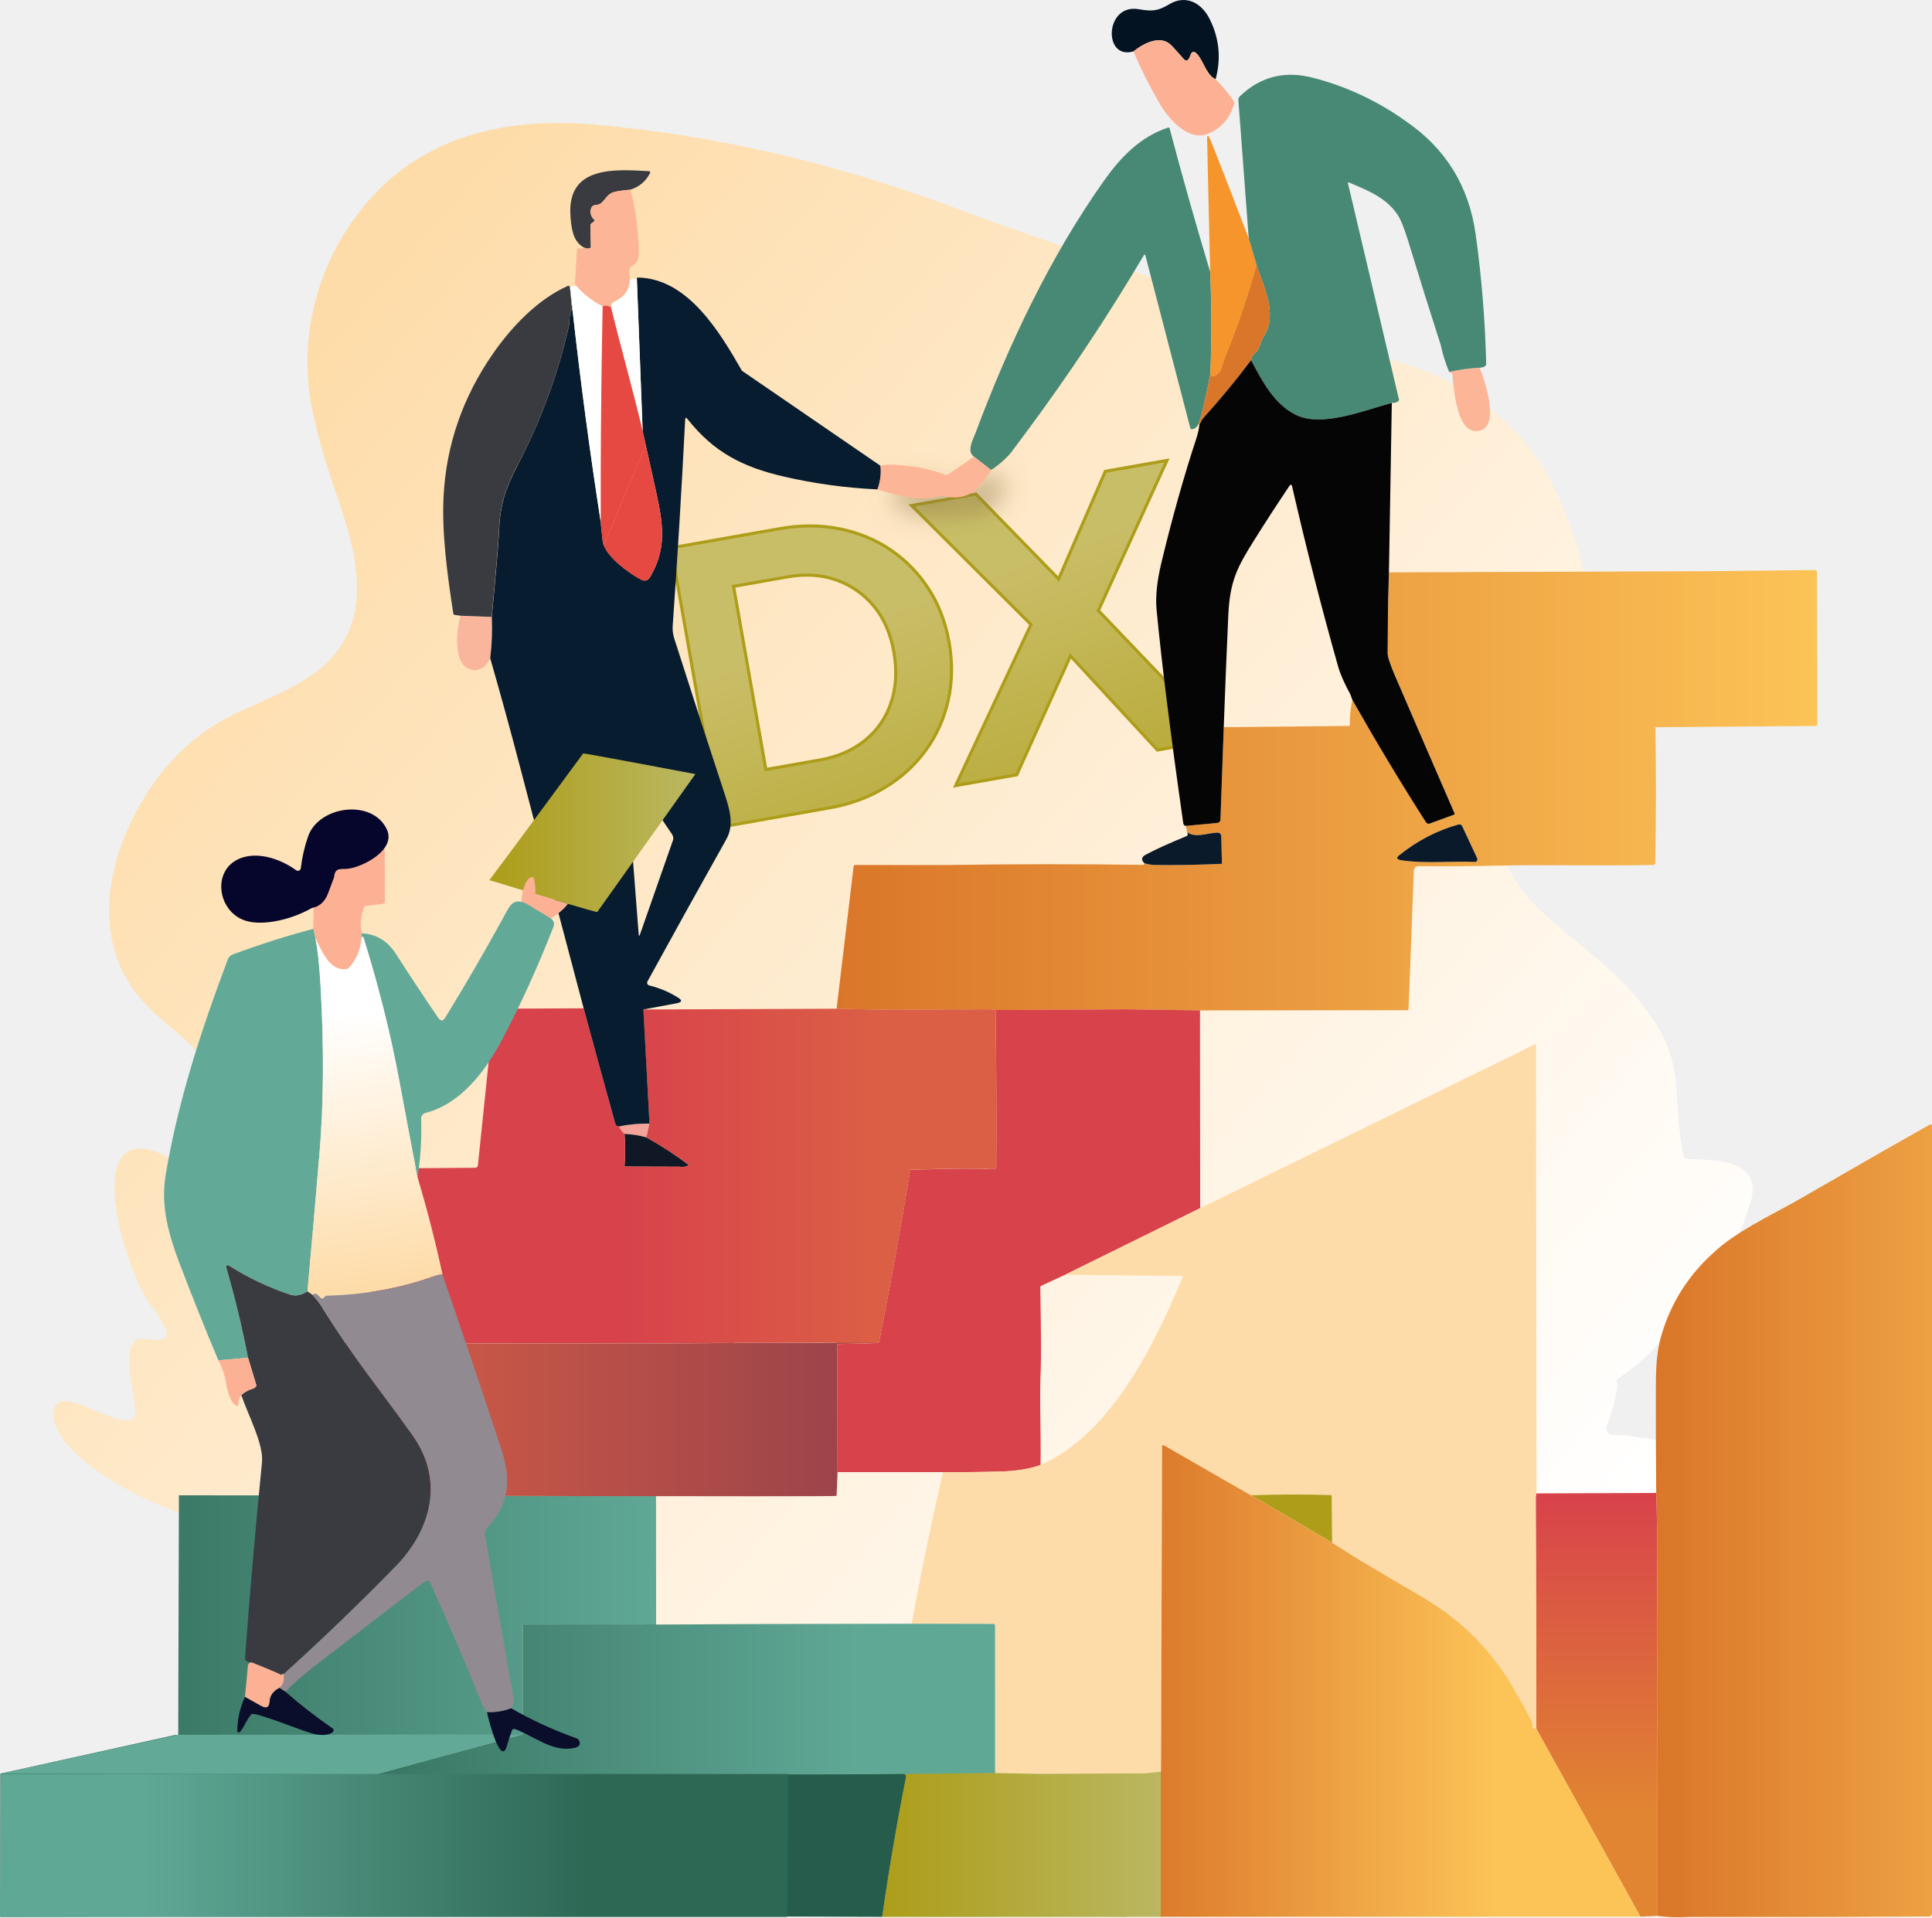
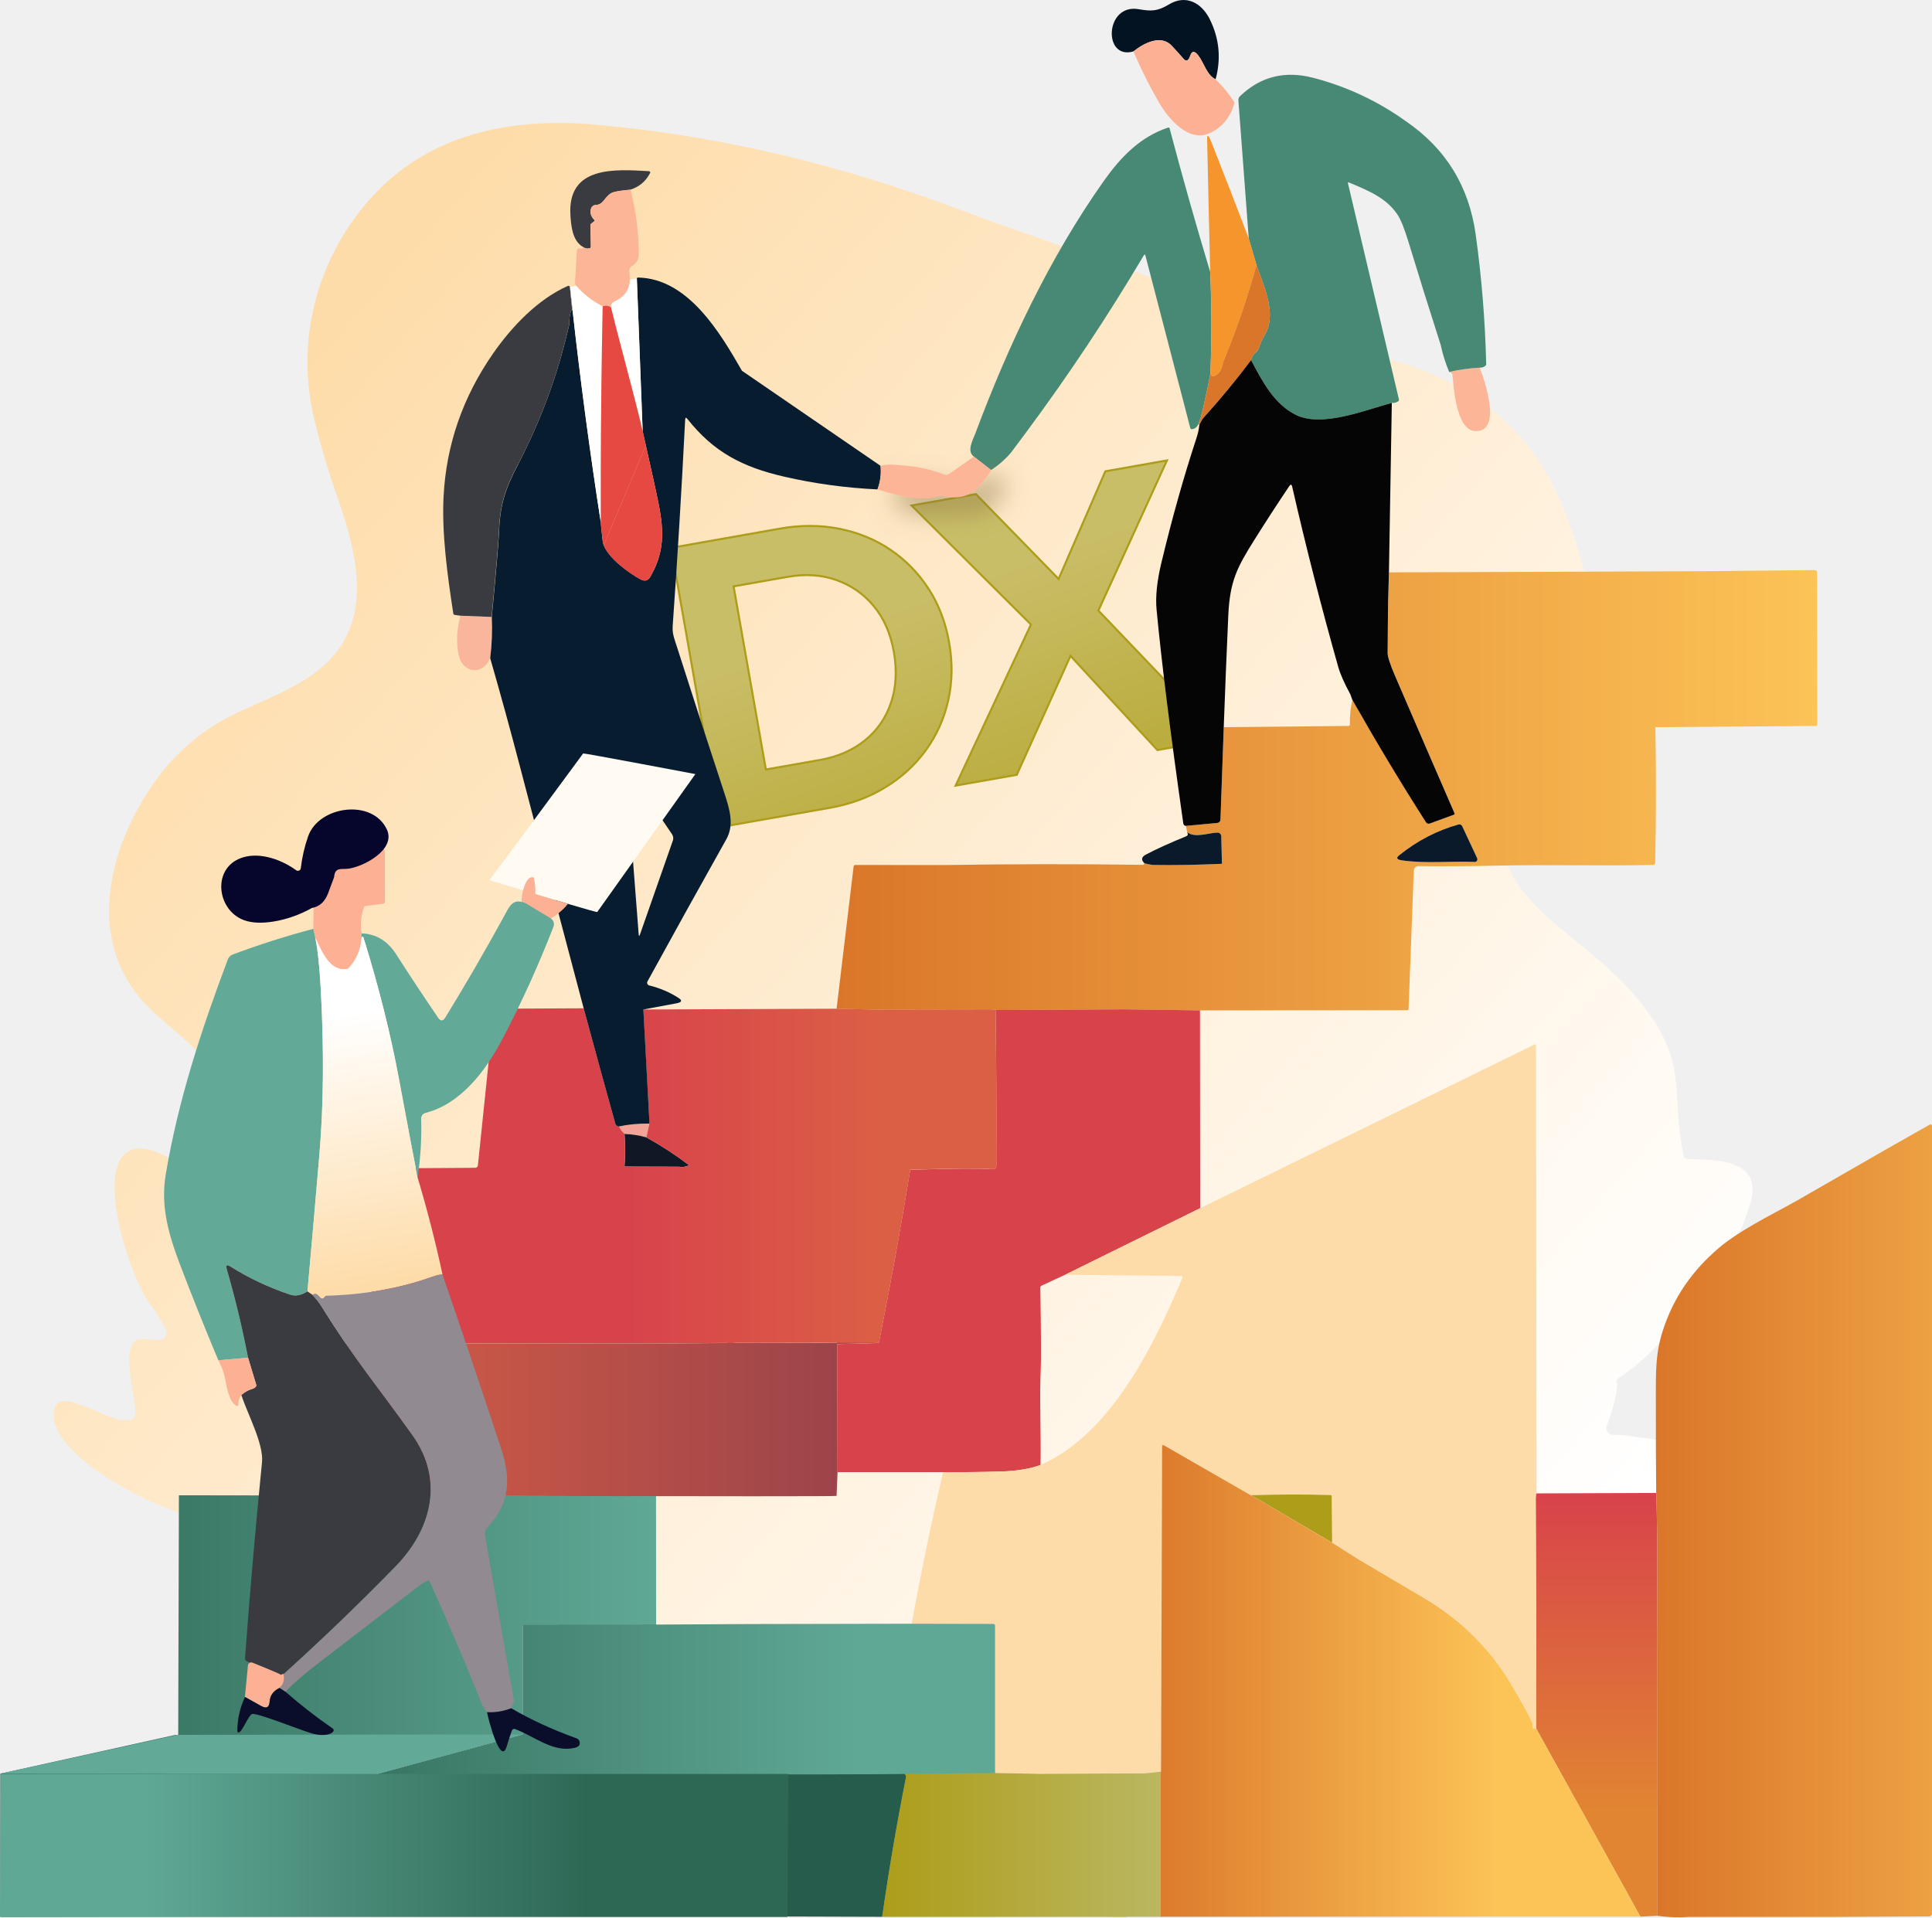
<svg xmlns="http://www.w3.org/2000/svg" xmlns:xlink="http://www.w3.org/1999/xlink" id="a" data-name="Layer 1" viewBox="0 0 470.82 467.26">
  <defs>
    <linearGradient id="b" x1="376.07" y1="-1483.58" x2="52.88" y2="-1202.1" gradientTransform="translate(0 -1095.35) scale(1 -1)" gradientUnits="userSpaceOnUse">
      <stop offset="0" stop-color="#fff" />
      <stop offset="1" stop-color="#fedca9" />
    </linearGradient>
    <linearGradient id="c" x1="229.85" y1="250.75" x2="195.31" y2="155.94" gradientUnits="userSpaceOnUse">
      <stop offset="0" stop-color="#ad9d19" />
      <stop offset="1" stop-color="#c9be68" />
    </linearGradient>
    <linearGradient id="d" x1="287.07" y1="229.9" x2="252.53" y2="135.1" xlink:href="#c" />
    <linearGradient id="e" x1=".08" y1="-1511.14" x2="159.89" y2="-1511.14" gradientTransform="translate(0 -1095.35) scale(1 -1)" gradientUnits="userSpaceOnUse">
      <stop offset="0" stop-color="#2d6855" />
      <stop offset="1" stop-color="#60a896" />
    </linearGradient>
    <linearGradient id="f" x1="203.87" y1="-1287.93" x2="442.87" y2="-1287.93" gradientTransform="translate(0 -1095.35) scale(1 -1)" gradientUnits="userSpaceOnUse">
      <stop offset="0" stop-color="#da7629" />
      <stop offset="1" stop-color="#fcc357" />
    </linearGradient>
    <linearGradient id="g" x1="214.34" y1="-1381.98" x2="60.71" y2="-1381.98" gradientTransform="translate(0 -1095.35) scale(1 -1)" gradientUnits="userSpaceOnUse">
      <stop offset="0" stop-color="#db5f45" />
      <stop offset=".41" stop-color="#d8424b" />
    </linearGradient>
    <linearGradient id="h" x1="403.52" y1="-1465.99" x2="524.23" y2="-1465.99" xlink:href="#f" />
    <linearGradient id="i" x1="72.7" y1="-1441.29" x2="214.13" y2="-1441.29" gradientTransform="translate(0 -1095.35) scale(1 -1)" gradientUnits="userSpaceOnUse">
      <stop offset="0" stop-color="#db5f45" />
      <stop offset="1" stop-color="#98424b" />
    </linearGradient>
    <linearGradient id="j" x1="389.08" y1="-1562.45" x2="389.08" y2="-1459.18" gradientTransform="translate(0 -1095.35) scale(1 -1)" gradientUnits="userSpaceOnUse">
      <stop offset=".25" stop-color="#e18532" />
      <stop offset="1" stop-color="#d8424b" />
    </linearGradient>
    <linearGradient id="k" x1="58.41" y1="-1526.74" x2="209.24" y2="-1526.74" xlink:href="#e" />
    <linearGradient id="l" x1="214.99" y1="-1544.82" x2="283.13" y2="-1544.82" gradientTransform="translate(0 -1095.35) scale(1 -1)" gradientUnits="userSpaceOnUse">
      <stop offset="0" stop-color="#ad9d19" />
      <stop offset="1" stop-color="#bab761" />
    </linearGradient>
    <linearGradient id="m" x1="277" y1="-1505" x2="364.4" y2="-1505" xlink:href="#f" />
    <linearGradient id="n" x1="143.3" y1="-1545.1" x2="34.7" y2="-1545.1" xlink:href="#e" />
-     <linearGradient id="o" x1="119.26" y1="-1298.28" x2="169.46" y2="-1298.28" xlink:href="#l" />
-     <linearGradient id="p" x1="81.69" y1="-1342.75" x2="91.46" y2="-1408.56" xlink:href="#b" />
-     <linearGradient id="q" x1="140.73" y1="-1166.2" x2="166.8" y2="-1181.38" gradientTransform="translate(0 -1095.35) scale(1 -1)" gradientUnits="userSpaceOnUse">
+     <linearGradient id="o" x1="81.69" y1="-1342.75" x2="91.46" y2="-1408.56" xlink:href="#b" />
+     <linearGradient id="p" x1="140.73" y1="-1166.2" x2="166.8" y2="-1181.38" gradientTransform="translate(0 -1095.35) scale(1 -1)" gradientUnits="userSpaceOnUse">
      <stop offset="0" stop-color="#b2ddd0" />
      <stop offset=".17" stop-color="#acd9cc" />
      <stop offset=".41" stop-color="#9bd1c1" />
      <stop offset=".67" stop-color="#7fc3b0" />
      <stop offset=".73" stop-color="#78bfab" />
    </linearGradient>
-     <linearGradient id="r" x1="139.51" y1="-1168.3" x2="165.58" y2="-1183.47" xlink:href="#q" />
-     <filter id="s" data-name="drop-shadow-1" filterUnits="userSpaceOnUse">
+     <linearGradient id="q" x1="139.51" y1="-1168.3" x2="165.58" y2="-1183.47" xlink:href="#p" />
+     <filter id="r" data-name="drop-shadow-1" filterUnits="userSpaceOnUse">
      <feOffset dx="4" dy="4" />
-       <feGaussianBlur result="t" stdDeviation="3" />
+       <feGaussianBlur result="s" stdDeviation="3" />
      <feFlood flood-color="#8c7741" flood-opacity=".5" />
-       <feComposite in2="t" operator="in" />
+       <feComposite in2="s" operator="in" />
      <feComposite in="SourceGraphic" />
    </filter>
  </defs>
  <path d="m402.81,248.34c8.26,12.7,4.39,19.04,7.58,33.66.38,1.74,22.11-2.75,15.46,13.23-.64,2.26-1.51,4.37-2.62,6.32-1.01,2.1-2.45,4.52-4.33,7.24-3.79,5.52-8.15,11.15-13.07,16.9-3.48,4.08-7.32,7.5-11.51,10.27l-.44.41c.89,1.5-1.11,7.79-2.34,11.23-.33.93.27,1.92,1.24,2.06h.07c.07.02.15.03.22.02,1.96-.03,3.91.16,5.83.57.05,0,.09.02.14.02,3.28.25,6.48.96,9.6,2.14,9.9,4.1,3.27,14.74.22,20.65-2.31,4.46-3.06,9.19-2.26,14.18v.17c-.04.3-.32.5-.62.46-3.6-.58-7.09-.99-10.45-1.23-.33-.02-.65.06-.92.23-18.96,11.76-40.01,22.5-62.12,26.59-30.27,5.61-62.39,1.27-91.73-2.57-15.19-1.99-30.88-4.5-47.06-7.52-19.58-3.66-39.15-7.35-58.72-11.05-13.1-2.48-22.72-4.11-32.99-6.61-11.19-2.73-22.3-5.75-33.33-9.05-9.27-2.78-18.43-5.56-27.51-8.92-10.15-3.76-27.59-13.8-28.08-22.57-.49-8.77,11.81.81,17.47.96.68.02,1.44,0,1.93-.47.5-.48.52-1.26.51-1.95-.05-3.69-3.26-13.93-.13-16.87,1.91-1.79,7.91,1.82,7.73-2.49-.92-1.79-1.92-3.53-2.99-5.23-.06-.09-.12-.17-.2-.25-5.64-5.77-17.52-42.28-1.19-38.7,3.53.78,6.76,2.88,8.89,5.8.81,1.11,5.77,15.08,7.11,10.32l2.73-9.26c.05-.17.07-.34.06-.51-.29-6.38-.56-12.76-.81-19.14-.35-8.93-13.11-16.55-18.84-22.73-14.42-15.56-8.99-37.49,1.65-53.11,5.5-8.09,12.71-14.16,21.62-18.22,10.59-4.82,21.9-8.77,26.45-19.65,4.32-10.33.53-22.85-2.95-32.82-2.31-6.64-4.56-14.12-5.9-20.4-3.92-18.39,1.28-37.44,13.64-51.58,14.3-16.36,34.58-20.32,55.36-18.48,30.76,2.73,60.14,9.93,89.09,20.85,14.9,5.62,40.18,14.02,69.78,24.76,12.28,4.45,24.67,8.57,37.19,12.34,13.28,4,24.63,11.36,32.8,22.67,9.31,12.87,15.16,37.28,16.15,53.02,1.63,26.05-25.63,29.99-24.58,40.04,2.01,19.29,24.63,25.11,37.11,44.3l.06-.03Z" style="fill: url(#b);" />
-   <path d="m226.29,143.51c-2.47-3.82-5.56-6.99-9.26-9.5s-7.87-4.22-12.48-5.14c-4.62-.91-9.45-.93-14.48-.04l-13.36,2.36-4.45.79-8.71,1.54,12,68.05,9-1.59,4.16-.73,13.55-2.39c4.97-.88,9.45-2.53,13.45-4.97,4-2.43,7.3-5.46,9.93-9.09,2.62-3.62,4.44-7.67,5.44-12.14,1.01-4.47,1.08-9.16.22-14.06s-2.53-9.27-5-13.09h-.01Zm-9.14,27.71c-1.24,3.71-3.36,6.78-6.36,9.21-3,2.43-6.66,4.02-10.98,4.78l-13.17,2.32-7.87-44.63,13.17-2.32c4.32-.76,8.3-.5,11.92.79s6.66,3.42,9.11,6.38,4.07,6.67,4.86,11.12.57,8.63-.67,12.34h-.01Z" style="fill: url(#c); stroke: #ad9d19; stroke-miterlimit: 10; stroke-width: .75px;" />
-   <path d="m297.54,180.06l-29.87-31.26,16.71-36.59-15.01,2.65-11.39,26.24-20.16-20.68-15.68,2.77,29.1,29.01-18.36,39.26,14.9-2.63,13.09-28.99,21.18,22.95,15.49-2.73h0Z" style="fill: url(#d); stroke: #ad9d19; stroke-miterlimit: 10; stroke-width: .75px;" />
+   <path d="m226.29,143.51c-2.47-3.82-5.56-6.99-9.26-9.5s-7.87-4.22-12.48-5.14c-4.62-.91-9.45-.93-14.48-.04l-13.36,2.36-4.45.79-8.71,1.54,12,68.05,9-1.59,4.16-.73,13.55-2.39c4.97-.88,9.45-2.53,13.45-4.97,4-2.43,7.3-5.46,9.93-9.09,2.62-3.62,4.44-7.67,5.44-12.14,1.01-4.47,1.08-9.16.22-14.06s-2.53-9.27-5-13.09h-.01Zm-9.14,27.71c-1.24,3.71-3.36,6.78-6.36,9.21-3,2.43-6.66,4.02-10.98,4.78l-13.17,2.32-7.87-44.63,13.17-2.32c4.32-.76,8.3-.5,11.92.79s6.66,3.42,9.11,6.38,4.07,6.67,4.86,11.12.57,8.63-.67,12.34h-.01Z" style="fill: url(#c); stroke: #ad9d19; stroke-miterlimit: 10; stroke-width: .5px;" />
+   <path d="m297.54,180.06l-29.87-31.26,16.71-36.59-15.01,2.65-11.39,26.24-20.16-20.68-15.68,2.77,29.1,29.01-18.36,39.26,14.9-2.63,13.09-28.99,21.18,22.95,15.49-2.73h0Z" style="fill: url(#d); stroke: #ad9d19; stroke-miterlimit: 10; stroke-width: .5px;" />
  <path d="m72.69,364.44l87.18.12.02,31.31-32.51.02c-.27,0,.03.2,0,.48v26.32l-35.43,9.63.19,34.71-91.75.14c-.17,0-.3-.13-.3-.3s-.03-34.63,0-34.62l42.7-9.46c.23.1.5.23.6,0,.03-.06.04.06.04,0l.17-58.38,29.09.04h0Z" style="fill: url(#e);" />
  <path d="m153.66,46.23c-1.81.15-3.14.34-4.01.57-2.26.61-2.35,3.05-4.34,3.13-.74.03-1.19.41-1.34,1.13-.19.92.09,1.76.86,2.52.1.09.1.25,0,.34,0,0-.02.02-.03.02l-.71.53c-.13.1-.2.28-.2.49l.1,5.16c0,.19-.12.35-.3.39-.56.14-1.1.03-1.62-.33-2.56-1.48-2.88-4.99-3.06-7.7-.78-12.11,10.83-11.24,19.15-10.76.17,0,.3.16.29.33,0,.04,0,.08-.03.12-1.03,2-2.61,3.35-4.76,4.04v.02Z" style="fill: #393b40;" />
  <path d="m360.59,89.61c1.12,2.73,5.68,15.84-1.16,15.44-4.51-.27-5.16-10.39-5.46-13.55-.05-.58-.28-.72-.81-.85,2.44-.57,4.92-.91,7.43-1.04Z" style="fill: #fdb597;" />
  <path d="m112.21,150.07l7.62.3c.15,3.38.03,6.72-.39,10.05-1.9,4.39-6.77,3.59-7.68-.86-.61-3-.46-6.16.45-9.48h0Z" style="fill: #fab59d;" />
  <path d="m442.8,139.48c0-.31-.25-.55-.54-.55l-25.66.27-43.07.17-35.03.12-.2,6.98c-.06,4.21-.1,8.42-.12,12.63,0,.93.58,2.74,1.74,5.45,4.76,11.06,9.61,22.26,14.55,33.62v.02c.05.15-.02.3-.16.35l-5.89,2.16c-.33.12-.71,0-.9-.31-6.24-9.79-12.23-19.74-17.95-29.84-.45,1.96-.65,3.99-.62,6.08,0,.16-.13.29-.29.29l-30.43.3-.8,22.55c-.02.41-.36.74-.8.78l-7.64.71.32,1.51c1.85,1.59,5.3.12,7.45.14.47,0,.85.4.86.89l.16,6.7c-6.12.28-11.58.37-16.36.29-.69,0-1.53-.15-2.53-.42-.1.11-.15.25-.15.4-16.19-.23-32.39-.21-48.58.05l-21.71-.02c-.22,0-.41.16-.43.39l-4.15,34.65,9.21.2,28.52-.05,1.02.17,31.67-.17,18.15.25,50.51-.04c.17,0,.3-.13.31-.3l1.28-33.74c.02-.6.52-1.08,1.12-1.08,6.37.07,12.59.04,18.65-.11,12.84-.3,25.71.1,38.51-.17.3,0,.55-.25.55-.55.22-11.22.23-22.23.04-33.03l39.15-.3c.17,0,.31-.14.31-.31l-.06-37.14h0Zm-155.56,74.53s-.05.06-.06.09c0-.04.04-.06.06-.09Zm-.04.3s0-.07-.01-.1c0,.04,0,.08.02.12,0,0,0,0-.01-.02h0Zm1.52,20.78s.04-.04.06-.07c-.02.03-.03.05-.06.07Zm.09-.15s.01-.1-.01-.15c.02.03.03.07.03.11,0,.02-.01.02-.02.04Zm82.77-95.07s-.06.04-.08.06c.03-.03.05-.04.08-.06Zm.18-.07s-.06,0-.09.02c.03,0,.06,0,.09-.02Zm-.47.54l.03-.1c-.02.05-.04.09-.04.15v-.05h.01Zm.14-.32s-.05.06-.06.1c.02-.04.04-.07.06-.1Zm-10.17,66.37v-.06s.02.07.04.1c-.01,0-.02-.03-.03-.04h-.01Zm0-.2s-.02.05-.03.07c0-.03.01-.05.03-.07Zm-1.89,3.86c-5.79-.26-12.04.47-17.84-.4-1.17-.17-1.36-.58-.56-1.22,4.39-3.53,9.2-6.03,14.45-7.5.36-.1.73.07.89.4l3.67,7.85c.04.09.06.19.06.29-.02.34-.31.61-.65.59h-.02Zm59.73-41.81s-.05-.02-.08-.02c.03,0,.05,0,.08.02Zm-2.68,2.75s-.06.02-.08.03c.03,0,.05-.03.08-.03Zm-.14.06s-.04.03-.05.05c.02-.02.03-.04.05-.05Zm-.1.1s-.02.04-.02.05c0-.02.01-.04.02-.05Zm-.06.14c0,.05-.01.09,0,.14v-.14Z" style="fill: url(#f);" />
  <path d="m274.28,245.98l18.15.25.05,48.2-32.92,16.23-5.78,2.69c-.16.08-.27.24-.26.43.18,10.78.22,17.35.11,19.72-.34,7.07.07,14.84-.05,23.52-2.6.95-5.8,1.48-9.6,1.59-4.67.14-9.4.19-14.18.15h-25.69l-.07-31.2,9.82-.26c.17,0,.32-.13.36-.29,2.78-13.9,5.31-27.88,7.6-41.93,10.77-.32,17.21-.37,19.34-.15,1.98.2,1.63-.62,1.63-2,.07-12.26,0-24.52-.17-36.78l31.67-.17h-.01Z" style="fill: #d8424b;" />
  <path d="m374.43,363.94c-.1.41-.15.86-.15,1.35.1,18.67.13,37.33.11,56-.73.18-1.04-.11-.93-.89.03-.21.01-.41-.06-.56-1.24-2.77-3.24-6.07-4.34-8.02-5.27-9.35-12.57-16.78-21.88-22.3-5.28-3.12-10.56-6.24-15.84-9.35l-6.68-4.21-.1-11.31c0-.17-.13-.3-.3-.3-6.42-.19-12.89-.18-19.42.04l-21.21-12.19c-.13-.08-.29-.04-.36.09,0,0,0,0,0,.01-.02.04-.04.09-.04.14l-.26,79.3c0,.18-.13.32-.3.33l-2.56.1-26.76.12-10.82-.21v-35.94c0-.22-.18-.39-.4-.39l-19.95-.04c2.24-12.37,4.79-24.69,7.65-36.95,4.78.04,9.51,0,14.18-.15,3.8-.11,7-.64,9.6-1.59,17.24-7.56,27.82-29.63,34.56-45.69.06-.13,0-.28-.13-.34,0,0,0,0-.01,0-.04-.01-.07-.02-.11-.02l-28.33-.3,32.92-16.23,81.52-39.92c.1-.05.22,0,.27.09.01.03.02.06.02.09l.13,109.25h-.01Z" style="fill: #fedca9;" />
  <path d="m158.26,273.82l-.74,3.36c-1.75-.5-3.53-.78-5.35-.84-.58-.5-1.04-1.12-1.36-1.81,2.21-.49,4.69-.73,7.45-.71h0Z" style="fill: #f4a398;" />
  <path d="m152.17,276.34c1.81.07,3.6.35,5.35.84,3.63,2.01,7.1,4.27,10.42,6.79-.92.42-1.72.54-2.39.37l-13.36-.04c.19-2.77.19-5.43,0-7.97h-.01Z" style="fill: #111825;" />
  <path d="m242.79,282.93c.07-12.26,0-24.52-.17-36.78l-1.02-.17-28.52.05-9.21-.2-47.1.19,1.49,27.8-.74,3.36c3.63,2.01,7.1,4.27,10.42,6.79-.92.42-1.72.54-2.39.37l-13.36-.04c.19-2.77.19-5.43,0-7.97-.58-.5-1.04-1.12-1.36-1.81-.47-.03-.77-.28-.9-.74-2.6-9.37-5.17-18.72-7.69-28.05l-21.08.1c-.42,0-.77.31-.81.71l-3.89,37.47c-.03.34-.31.59-.64.59l-21.46.15c-.3,0-.54.23-.58.52l-4.58,42.1h75.17l12.8-.09c.19.14.82.14,1.91-.01l24.81-.05c.13.05.18.15.17.32l9.82-.26c.17,0,.32-.13.36-.29,2.78-13.9,5.31-27.88,7.6-41.93,10.77-.32,17.21-.37,19.34-.15,1.98.2,1.63-.62,1.63-2v.02Zm-114.68,2.49v-.08s0,.08.03.11c0-.01-.02-.02-.02-.04h0Zm.88,4s-.07-.06-.11-.1c.06.05.11.1.19.13-.03,0-.05-.02-.07-.04h0Zm3.94,36.83s.02-.07,0-.11c0,.02,0,.05,0,.07,0,.01,0,.02-.02.04h.01Zm20.02-30.82h-.03s.07,0,.1-.03c-.02.02-.05.03-.08.04h0Z" style="fill: url(#g);" />
  <path d="m470.77,274.2c-.1-.17-.32-.23-.49-.13l-10.46,5.93-22.01,12.65c-6.57,3.68-14.85,7.62-20.03,12.45-6.35,5.67-10.68,12.53-12.98,20.58-1.27,4.43-1.28,8.97-1.28,13.76,0,11.03.02,19.16.09,24.38.44,13.14.21,23.07.21,34.38v68.7c2.61.36,5.23.45,7.87.27h34.17l24.26-.12c.38,0,.69-.31.7-.69v-191.98c0-.06-.02-.12-.05-.18h0Zm-33.9,190.22s.01-.05.01-.07c0,.03,0,.05-.01.07Zm-.06.14s.03-.04.04-.07c0,.02-.03.05-.04.07Zm-.04-.49l.03.06s-.03-.05-.05-.07l.02.02h0Zm.09.2s0-.05-.02-.07c.01.02.01.05.02.07Z" style="fill: url(#h);" />
  <path d="m179.06,327.29l35.07-.05c.13.05-10.07.15-10.09.32l.07,31.2-.24,5.8c0,.26-131.17-.12-131.17-.12v-36.73c0-.16.13-.3.3-.3l8.44-.02h82.92l14.71-.1h-.01Z" style="fill: url(#i);" />
  <path d="m403.61,363.83c.44,13.14.21,23.07.21,34.38v68.7l-4.06.19-25.37-45.8c.03-18.67,0-37.34-.11-56,0-.49.05-.94.15-1.35l29.19-.11h-.01Z" style="fill: url(#j);" />
  <path d="m304.82,364.39c6.52-.21,13-.23,19.42-.04.17,0,.3.14.3.3l.1,11.31-17.23-10.1-2.59-1.47h0Z" style="fill: #ad9d19;" />
  <path d="m242.09,395.75l-19.95-.04-39.4.08-22.7.13-.15-.05-32.51.02c-.27,0,.03.2,0,.48v26.32l-35.43,9.63.19,34.71,150.64.04-.28-34.99v-35.94c0-.22-.18-.39-.4-.39h-.01Zm-83.69,37.18s-.04.03-.05.05c.01-.02.03-.04.05-.05Zm24.92-30.97c0,.06,0,.12-.02.17,0-.07.03-.13.02-.2v.03Zm-.04.36c-.02.06-.06.11-.08.16.03-.05.07-.1.08-.16Zm-.31.44s.1-.07.14-.12c-.04.05-.09.08-.14.12Zm-.14.11c-.06.03-.12.04-.18.06.06-.02.13-.03.18-.06Zm-24.51,30.21s0-.02,0-.04c0,.04,0,.08,0,.12,0-.03-.02-.05-.02-.08h.01Z" style="fill: url(#k);" />
  <path d="m220.51,432.32c.23.32.33.56.3.72-2.26,11.33-4.2,22.69-5.82,34.1l-23.1-.07-9.5-34.62s32.98,0,38.12-.13h0Z" style="fill: #255c4b;" />
  <path d="m283.13,431.75l-4.12.43-25.69.12-10.82-.21-21.99.24c.23.32.33.56.3.72-2.26,11.33-4.2,22.69-5.82,34.1h52.4l6.9.04.48-.05h8.36v-35.38h0Z" style="fill: url(#l);" />
  <path d="m374.38,421.3c-.73.18-1.04-.11-.93-.89.03-.21.01-.41-.06-.56-1.24-2.77-3.24-6.07-4.34-8.02-5.27-9.35-12.57-16.78-21.89-22.3-5.28-3.12-10.56-6.24-15.84-9.35l-6.68-4.21-17.23-10.1-2.59-1.47-21.21-12.19s-.09-.04-.14-.04c-.15,0-.27.12-.27.27l-.26,79.3c0,.06-.03.1-.06.15v35.24l116.88-.03-25.37-45.8h-.01Z" style="fill: url(#m);" />
  <path d="m191.88,467.18H0l.22-34.86h191.88l-.22,34.86Z" style="fill: url(#n);" />
  <path d="m.09,432.25l91.86.07,35.43-9.63-83.99.1S.09,432.25.09,432.25Z" style="fill: #63a998;" />
  <path d="m296.24,19.32c-2.16-.99-2.78-3.95-4.25-5.84-.89-1.14-1.53-1.12-1.93.07-.44,1.32-1.01,1.56-1.71.7-.86-1.03-1.82-2.02-2.72-3.02-2.58-2.9-6.76-.83-9.42,1.3-7.45,2.17-7-11.71,1.27-10.29,3.09.52,4.55.55,7.38-1.16,4.14-2.5,7.97-.39,9.95,3.6,2.33,4.68,2.8,9.56,1.43,14.64Z" style="fill: #041322;" />
  <path d="m296.24,19.32c1.62,1.58,3.11,3.38,4.46,5.39.11.16.14.36.08.54-1.02,3.53-3.11,5.97-6.27,7.32-4.81,2.05-9.71-3.54-11.91-7.31-2.4-4.12-4.53-8.36-6.39-12.72,2.66-2.13,6.83-4.2,9.42-1.3.9,1,1.86,1.99,2.72,3.02.7.86,1.27.62,1.71-.7.4-1.19,1.04-1.21,1.93-.07,1.47,1.88,2.09,4.85,4.25,5.84h0Z" style="fill: #fcb195;" />
  <path d="m359.62,57.16c-1.63-11.77-7.3-20.97-17.01-27.61-6.81-4.9-14.48-8.49-22.6-10.59-6.9-1.8-12.85-.31-17.84,4.49-.27.26-.41.63-.38,1l2.53,33.72,1.88,6.44c1.82,5.35,5.15,12.03,1.88,17.23-.74,1.17-1,2.23-1.5,3.43-.07.16-.19.32-.36.44-.71.51-1.16,1.21-1.35,2.07,2.76,5.22,5.63,10.72,10.89,13.33,6.37,3.16,16.63-1.08,23.41-2.91.61.04,1.13-.1,1.57-.4.14-.1.21-.29.17-.48l-12.41-52.61c-.06-.26.03-.34.27-.23,4.45,1.91,8.95,3.6,11.78,7.8.79,1.18,1.67,3.36,2.64,6.52,2.57,8.45,5.21,16.88,7.91,25.29.48,2.25,1.17,4.44,2.06,6.56,2.44-.57,4.92-.91,7.43-1.04.57,0,1.03-.14,1.39-.45.13-.11.21-.3.2-.51-.26-10.54-1.11-21.06-2.56-31.5h0Zm-64.7,9.09c.36,8.28.38,16.55.04,24.81-.52,3.04-1.27,6.04-1.91,9.05-.25,1.16-.61,2.3-1.08,3.4-.35.67-.86,1.04-1.53,1.09-.17.01-.32-.1-.37-.28l-10.93-42.01c-.09-.35-.23-.37-.41-.06-8.78,14.82-18.32,29.17-28.58,43-2.4,3.24-3.67,4.93-3.8,5.09-1.4,1.63-3.01,3.03-4.83,4.2l-4.21-3.28c-1.79-1.31-.23-4.02.37-5.61,7.97-21.36,18.14-42.94,31.34-61.59,4.08-5.76,8.88-10.75,15.65-12.97.15-.05.31.03.36.18v.02c3.11,11.8,6.41,23.45,9.88,34.95h.01Z" style="fill: #488975;" />
  <path d="m304.33,58.15l1.88,6.44c-2.16,7.87-4.8,15.57-7.9,23.09-.52,1.25-.43,2.87-2.07,3.8-.61.35-1.04.21-1.28-.42.34-8.27.33-16.54-.04-24.81-.26-10.38-.5-20.77-.72-31.15-.02-.81-.3-3.77,1-.49,3.08,7.82,6.13,15.67,9.13,23.54h0Z" style="fill: #f5952b;" />
  <path d="m306.21,64.59c1.82,5.35,5.15,12.03,1.88,17.23-.74,1.17-1,2.23-1.5,3.43-.07.16-.19.32-.36.44-.71.51-1.16,1.21-1.35,2.07-3.61,4.82-7.44,9.46-11.48,13.92-.52.58-.79,1.18-1.12,1.85-.07-.13-.17-.14-.32-.02.47-1.11.83-2.24,1.08-3.4.65-3.01,1.4-6.01,1.91-9.05.24.63.67.77,1.28.42,1.65-.93,1.55-2.55,2.07-3.8,3.1-7.52,5.73-15.22,7.9-23.09h.01Z" style="fill: #da7629;" />
  <path d="m354.45,198.17c-4.87-11.2-9.72-22.4-14.55-33.62-1.16-2.71-1.75-4.52-1.74-5.45.02-4.21.07-8.42.12-12.63l.2-6.98.7-41.3c-6.77,1.82-17.04,6.06-23.41,2.91-5.26-2.61-8.13-8.11-10.89-13.33-3.61,4.82-7.44,9.46-11.48,13.92-.52.58-.79,1.18-1.12,1.85-.08.95-.33,2.09-.77,3.42-3.07,9.33-5.91,19.44-8.52,30.33-1.05,4.41-1.43,8.17-1.14,11.27,1.2,12.71,3.37,30.06,6.5,52.03.06.44.27.66.63.68l7.64-.71c.44-.04.78-.37.8-.78l.8-22.55c.33-9.09.7-18.18,1.11-27.26.38-8.42,2.22-11.8,6.33-18.36,2.74-4.37,5.58-8.75,8.53-13.14.34-.51.58-.46.71.14,3.33,14.58,7.07,29.22,11.22,43.92.5,1.75,1.48,3.98,2.95,6.68l.49,1.35c5.78,10.2,11.76,20.15,17.95,29.84.19.3.56.43.9.31l5.89-2.16h.02c.14-.06.2-.22.14-.36v-.02Z" style="fill: #060505;" />
  <path d="m341.54,209.65c-1.17-.17-1.36-.58-.56-1.22,4.39-3.53,9.2-6.03,14.45-7.5.36-.1.73.07.89.4l3.67,7.85c.14.31,0,.68-.3.82-.09.04-.19.06-.29.06-5.79-.26-12.04.47-17.84-.4h-.02Zm-52.23-6.87c1.85,1.59,5.3.12,7.45.14.47,0,.85.4.86.89l.16,6.7c-6.12.28-11.58.37-16.36.29-.69,0-1.53-.15-2.53-.42-.85-.82-.74-1.52.32-2.09,2.39-1.28,5.69-2.78,9.89-4.5.39-.16.46-.49.21-1h0Z" style="fill: #0a1a2b;" />
  <path d="m180.81,90.36c-5.26-9.16-13.08-22.5-25.33-22.72h-.02c-.15,0-.27.13-.26.29l1.41,37.14c.26,1.16.52,2.34.78,3.5.58,2.59,1.16,5.17,1.73,7.76,2.2,10.07,3.95,16.3-.65,24.24-.55.95-1.31,1.17-2.28.66-2.81-1.48-7.84-5.12-9.06-8.37-.14-.36-.24-.73-.27-1.08-.14-1.5-.35-2.98-.45-4.47-2.67-17.19-4.96-34.42-6.88-51.7h-.07c-.74.06-.75,3.53-.76,3.6-2.7,11.89-6.85,23.21-12.45,33.97-3.31,6.35-4.4,10.04-4.66,16.8-.09,2.26-.67,9.05-1.74,20.38.15,3.38.03,6.72-.39,10.05,2.52,8.75,4.92,17.5,7.21,26.25,5.14,19.67,10.33,39.36,15.57,59.08,2.52,9.33,5.09,18.68,7.69,28.05.13.46.43.71.9.74,2.21-.49,4.69-.73,7.45-.71l-1.49-27.8,8.03-1.5c1.33-.25,1.51-.68.56-1.3-2.14-1.39-4.54-2.41-7.18-3.07-.06,0-.11-.04-.16-.06-.32-.17-.44-.58-.26-.9,0,0,0,0,0,0,6.27-11.44,12.68-22.99,19.22-34.65,1.97-3.51.84-7.26-.49-11.31-3.89-11.78-7.71-23.58-11.48-35.4-.59-1.85-1.24-3.29-1.1-5.26,1.16-16.33,2.17-33.09,3.04-50.28.03-.56.22-.62.56-.18,6.35,8.04,13.37,11.71,23.55,14.05,7.48,1.72,15.06,2.75,22.76,3.11.7-1.86.95-3.77.74-5.75m-50.61,91.34l-8,22.85c-.18.51-.29.5-.33-.05l-3.05-39.45c-.08-1.05.18-1.14.77-.27l10.39,15.34c.33.47.41,1.06.23,1.58h0Z" style="fill: #071c2f;" />
-   <path d="m142.12,183.61s-18.91,25.7-22.86,30.88c0,0,5.22,1.6,11.01,3.35,2.75.83,5.63,1.69,8.14,2.44,4.01,1.19,7.08,2.06,7.14,1.98l23.91-33.61s-27.27-5.17-27.34-5.03h0Z" style="fill: url(#o);" />
+   <path d="m142.12,183.61s-18.91,25.7-22.86,30.88c0,0,5.22,1.6,11.01,3.35,2.75.83,5.63,1.69,8.14,2.44,4.01,1.19,7.08,2.06,7.14,1.98l23.91-33.61s-27.27-5.17-27.34-5.03h0Z" style="fill: #fffaf2;" />
  <path d="m132.56,224.64c1.05-.41,2.15-1.03,3.22-1.83,1.05-.79,1.94-1.66,2.63-2.54-2.45-.72-5.25-1.57-7.95-2.38.08-1.36-.06-2.73-.41-4.05-1.26-.39-2.01,1.24-2.46,2.76-.44,1.51-.77,3.42-.12,5.12l5.1,2.91h-.01Zm-44.38,2.84c-.12.41-.14.76-.06,1.06-.19,2.82-1.21,5.25-3.07,7.32-.15.16-.34.27-.55.3-4.08.64-5.99-4.12-7.67-7.63l-.48-2.15.09-5.98c1.84-.42,3.1-1.68,3.78-3.77.44-1.33.87-2.66,1.3-4,.38-.67.9-1.03,1.56-1.08,3.95-.33,7.14-1.73,9.57-4.18.75-.76,1.13-.62,1.13.43l.02,11.96c0,.26-.22.48-.5.51l-4.16.52c-.2.03-.37.17-.45.37-.78,2.12-.95,4.23-.52,6.33h.01Z" style="fill: #fcb195;" />
  <path d="m128.32,220.25l3,1.82,2.62,1.56c.97.58,1.28,1.35.91,2.3-3.72,9.56-7.87,18.69-12.47,27.4-3.95,7.51-10.04,15.7-18.67,17.89-.65.17-1.1.76-1.08,1.44.16,4.76-.13,9.51-.87,14.27-.86-4.34-2.37-12.29-4.51-23.85-2.05-11.05-4.92-22.53-8.62-34.44-.14-.46-.31-.49-.51-.11-.07-.3-.05-.65.06-1.06,3.51.15,6.29,1.85,8.36,5.09,3.34,5.21,6.75,10.37,10.23,15.47.6.88,1.18.87,1.74-.04,4.94-8.05,9.68-16.22,14.22-24.5,1.5-2.75,2.23-4.83,5.59-3.25h0Zm-51.97,6.12l.48,2.15c.59,2.83,1.03,6.91,1.32,12.24.82,14.85.72,28.33-.3,40.45-.94,11.17-1.92,22.33-2.92,33.5-1.47.98-2.89,1.24-4.27.79-5.11-1.7-9.95-3.99-14.52-6.85-.87-.55-1.16-.33-.88.66,2.05,7.11,3.79,14.32,5.19,21.59l-7.24.61c-3.28-7.8-6.43-15.66-9.44-23.58-2.66-7.01-4.66-13.99-3.4-21.58,3.03-18.16,8.69-35.38,15.15-52.54.2-.54.63-.97,1.17-1.18,6.49-2.43,13.04-4.52,19.66-6.26h0Z" style="fill: #63a998;" />
-   <path d="m76.83,228.53c1.67,3.51,3.59,8.27,7.67,7.63.21-.03.4-.14.55-.3,1.86-2.06,2.89-4.5,3.07-7.32.2-.38.37-.34.51.11,3.7,11.91,6.57,23.39,8.62,34.44,2.14,11.56,3.65,19.51,4.51,23.85,2.34,7.81,4.37,15.69,6.07,23.65-.62,0-1.49.21-2.61.61-7.85,2.78-16.39,4.3-25.6,4.55-.19,0-.37.11-.5.29-1.07,1.44-1.48-1.69-2.98-.49l-1.21-.82c1-11.16,1.98-22.33,2.92-33.5,1.03-12.12,1.13-25.6.3-40.45-.29-5.33-.73-9.41-1.32-12.24h0Z" style="fill: url(#p);" />
+   <path d="m76.83,228.53c1.67,3.51,3.59,8.27,7.67,7.63.21-.03.4-.14.55-.3,1.86-2.06,2.89-4.5,3.07-7.32.2-.38.37-.34.51.11,3.7,11.91,6.57,23.39,8.62,34.44,2.14,11.56,3.65,19.51,4.51,23.85,2.34,7.81,4.37,15.69,6.07,23.65-.62,0-1.49.21-2.61.61-7.85,2.78-16.39,4.3-25.6,4.55-.19,0-.37.11-.5.29-1.07,1.44-1.48-1.69-2.98-.49l-1.21-.82c1-11.16,1.98-22.33,2.92-33.5,1.03-12.12,1.13-25.6.3-40.45-.29-5.33-.73-9.41-1.32-12.24h0Z" style="fill: url(#o);" />
  <path d="m74.92,314.72l1.21.82c.95,1.02,1.68,1.94,2.2,2.77,8.05,12.99,14.41,20.47,22.22,31.48,7.77,10.94,4.6,22.99-4.16,31.96-8.81,9.03-17.91,17.78-27.27,26.23-.23-.04-.47.04-.63.21l-8.31-3.31c-.31-.12-.5-.44-.47-.77,1.19-16.06,2.57-31.98,4.14-47.76.44-4.45-3.54-11.8-5.05-16.39.92-.75,1.75-1.22,2.51-1.42.72-.19,1.23-.64,1.14-1v-.02l-2-6.62c-1.42-7.33-3.15-14.53-5.19-21.59-.28-.99,0-1.21.88-.66,4.57,2.87,9.41,5.15,14.52,6.85,1.37.46,2.79.19,4.27-.79h0Z" style="fill: #393b40;" />
  <path d="m107.83,310.59c4.84,14.07,9.59,28.18,14.27,42.33,2.44,7.41,2.22,13.45-3.32,19.35-.52.56-.71,1.22-.58,1.98l7.07,40.3-.66,1.78c-2.02.76-4,1.07-5.93.95l-1.13-1.73c-3.99-9.96-8.27-20.01-12.84-30.13-.08-.18-.28-.26-.46-.19-.7.28-1.32.63-1.88,1.06-8.07,6.21-16.15,12.4-24.23,18.6-4,3.06-6.86,5.54-8.57,7.42l-1.47-.95c.95-.83,1.29-1.95,1.01-3.35,9.37-8.46,18.46-17.2,27.27-26.23,8.76-8.97,11.93-21.03,4.16-31.96-7.82-11.01-14.17-18.5-22.22-31.48-.52-.83-1.25-1.75-2.2-2.77,1.51-1.2,1.91,1.94,2.98.49.11-.17.3-.28.5-.29,9.22-.25,17.75-1.77,25.6-4.55,1.13-.4,2-.6,2.61-.61l.02-.02Z" style="fill: #918a91;" />
  <path d="m60.45,330.9l2,6.62c.11.36-.37.82-1.09,1.02-.02,0-.03,0-.05.01-.76.2-1.59.67-2.51,1.42-.5.69-.74,1.49-.71,2.41,0,.14-.1.26-.23.26h-.07c-1.67-.49-2.5-4.14-2.76-5.78-.3-1.88-.91-3.66-1.83-5.35l7.24-.61h0Zm8.04,77.3c.17-.17.38-.24.63-.21.27,1.41-.06,2.53-1.01,3.35-1.52.75-2.32,1.85-2.41,3.32-.09,1.45-.78,1.81-2.08,1.08l-3.93-2.2.74-7.74c.12-.46.57-.74,1.01-.63.05.01.09.03.14.05.38.17,6.72,2.68,6.92,2.97h0Z" style="fill: #fcb195;" />
  <path d="m68.11,411.35l1.47.95c3.68,3.22,7.54,6.22,11.57,8.99.87.88-1.72,2.44-6.03.87-2.18-.65-12.93-4.95-13.77-4.42-.93.59-2.39,4.44-3.19,4.48-.18,0-.33-.13-.33-.31v-.02c.02-2.92.64-5.69,1.87-8.33l3.93,2.2c1.3.72,1.99.36,2.08-1.08.09-1.47.9-2.57,2.41-3.32h-.01Z" style="fill: #0b0e2a;" />
  <path d="m81.43,213.74c-.49,1.32-.98,2.63-1.47,3.94-.77,2.06-2.08,3.26-3.94,3.6-3.01,1.68-6.14,2.78-9.39,3.31-2.9.46-5.31.35-7.2-.35-6.75-2.5-7.9-13.1-.06-15.34,4.22-1.21,9.33.65,12.81,3.19.31.23.76.16.99-.15.07-.1.12-.22.13-.35.31-2.63.9-5.22,1.78-7.75,2.61-7.48,15.7-9.27,19.21-1.67,2.27,4.94-5.83,9.13-9.52,9.55-1.66.19-3.13-.44-3.35,2.02h.01Z" style="fill: #06052b;" />
  <path d="m124.61,416.32c4.56,2.7,9.87,5.14,15.92,7.34.31.11.55.35.66.65.31.86-.08,1.41-1.17,1.66-5.3,1.21-9.72-2.82-14.53-4.59-.3-.11-.62.05-.73.34-.48,1.28-.88,2.51-1.21,3.69-1.5,5.42-4.57-6.51-4.87-8.15,1.93.13,3.9-.19,5.93-.95h0Z" style="fill: #0b0e2a;" />
  <path d="m153.34,187.94c-.59-.87-.85-.78-.77.27l3.05,39.45c.04.54.15.56.33.05l8-22.85c.18-.52.1-1.11-.23-1.58l-10.39-15.34h0Z" style="fill: none;" />
  <path d="m126.23,113.19c5.61-10.76,9.76-22.08,12.45-33.97.02-.07.03-3.54.76-3.6l-.57-5.75c-.08-.18-.29-.27-.48-.19-7.28,3.2-13.68,9.92-18.21,16.44-7.4,10.64-11.42,22.25-12.08,34.8-.48,9,.93,19.28,2.37,28.61.03.17.17.31.35.33l1.37.19,7.62.3c1.07-11.32,1.65-18.11,1.74-20.38.27-6.76,1.35-10.45,4.66-16.8l.02.02Z" style="fill: #393b40;" />
  <path d="m156.18,141.23c.97.51,1.73.29,2.28-.66,4.6-7.94,2.86-14.17.65-24.24-.57-2.59-1.15-5.18-1.73-7.76l-10.27,24.3c1.22,3.24,6.25,6.89,9.06,8.37h.01Z" style="fill: #e64842;" />
-   <path d="m146.86,74.63c.18-.06.35-.1.52-.11-.17.02-.35.06-.52.11Z" style="fill: url(#q);" />
+   <path d="m146.86,74.63c.18-.06.35-.1.52-.11-.17.02-.35.06-.52.11Z" style="fill: url(#p);" />
  <path d="m140.48,69.68l-1.59.19.03.1.61,5.64c1.92,17.28,4.21,34.51,6.88,51.7,0-4.36,0-8.72,0-13.07.04-13.12.19-26.33.46-39.61-2.43-1.22-4.6-2.9-6.39-4.95h-.01Zm14.72-1.76l-1.72.21c-.05,2.41-1.25,4.18-3.65,5.3-.71.33-1.03.82-.95,1.45-.32-.2-.65-.31-.98-.36.34.04.66.16.98.36,2.48,10.09,5.32,20.08,7.73,30.19l-1.41-37.14h0Z" style="fill: #fff;" />
  <path d="m153.66,46.23c-1.81.15-3.14.34-4.01.57-2.26.61-2.35,3.05-4.34,3.13-.74.03-1.19.41-1.34,1.13-.19.92.09,1.76.86,2.52,0,0,.02.02.02.03.08.11.06.26-.05.34l-.71.53c-.13.1-.2.28-.2.49l.1,5.16c0,.19-.12.35-.3.39-.56.14-1.1.03-1.62-.33.02.45-.25.56-.8.34-.05-.02-.1-.03-.15-.03-.27-.02-.51.19-.53.46,0,0,0,0,0,0l-.47,8c0,.19.05.38.17.52.06.07.12.13.18.19,1.81,2.06,3.94,3.72,6.39,4.95.18-.06.35-.1.52-.11.17-.02.34-.02.51,0,.34.04.66.16.98.36-.08-.63.24-1.12.95-1.45,2.4-1.12,3.6-2.89,3.65-5.3,0-.58-.02-1.18-.14-1.83-.11-.58.17-1.17.68-1.47,1.11-.63,1.66-1.63,1.66-2.99-.03-5.29-.71-10.5-2.02-15.61h.01Z" style="fill: #fdb597;" />
  <path d="m139.52,75.62l-.61-5.64s0-.07-.03-.1l.57,5.75s.04-.01.07,0h0Z" style="fill: #393b40;" />
-   <path d="m139.52,75.62l-.61-5.64s0-.07-.03-.1l.57,5.75s.04-.01.07,0h0Z" style="fill: url(#r);" />
+   <path d="m139.52,75.62l-.61-5.64s0-.07-.03-.1l.57,5.75s.04-.01.07,0h0Z" style="fill: url(#q);" />
  <path d="m148.88,74.87c-.64-.39-1.31-.47-2.01-.24-.27,13.28-.42,26.49-.46,39.61,0,4.35-.02,8.71,0,13.07.1,1.5.31,2.97.45,4.47.03.35.13.71.27,1.08l10.27-24.3c-.26-1.17-.51-2.34-.78-3.5-2.41-10.11-5.25-20.1-7.73-30.19h0Z" style="fill: #e64842;" />
-   <path d="m237.32,111.27l4.21,3.28c-.62,1.22-1.72,2.66-3.3,4.33-2.04,2.14-4.82,2.81-8.34,1.99-.46-.11-.94-.09-1.38.07-4.3,1.45-10.48-.37-14.67-1.67.7-1.86.95-3.77.74-5.75,2.35-.63,4.68-.1,6.6.04,2.85.22,5.86.92,9.01,2.11.35.13.75.07,1.07-.15l6.07-4.25h-.01Z" style="fill: #fdb597; filter: url(#s);" />
+   <path d="m237.32,111.27l4.21,3.28c-.62,1.22-1.72,2.66-3.3,4.33-2.04,2.14-4.82,2.81-8.34,1.99-.46-.11-.94-.09-1.38.07-4.3,1.45-10.48-.37-14.67-1.67.7-1.86.95-3.77.74-5.75,2.35-.63,4.68-.1,6.6.04,2.85.22,5.86.92,9.01,2.11.35.13.75.07,1.07-.15l6.07-4.25h-.01Z" style="fill: #fdb597; filter: url(#r);" />
</svg>
